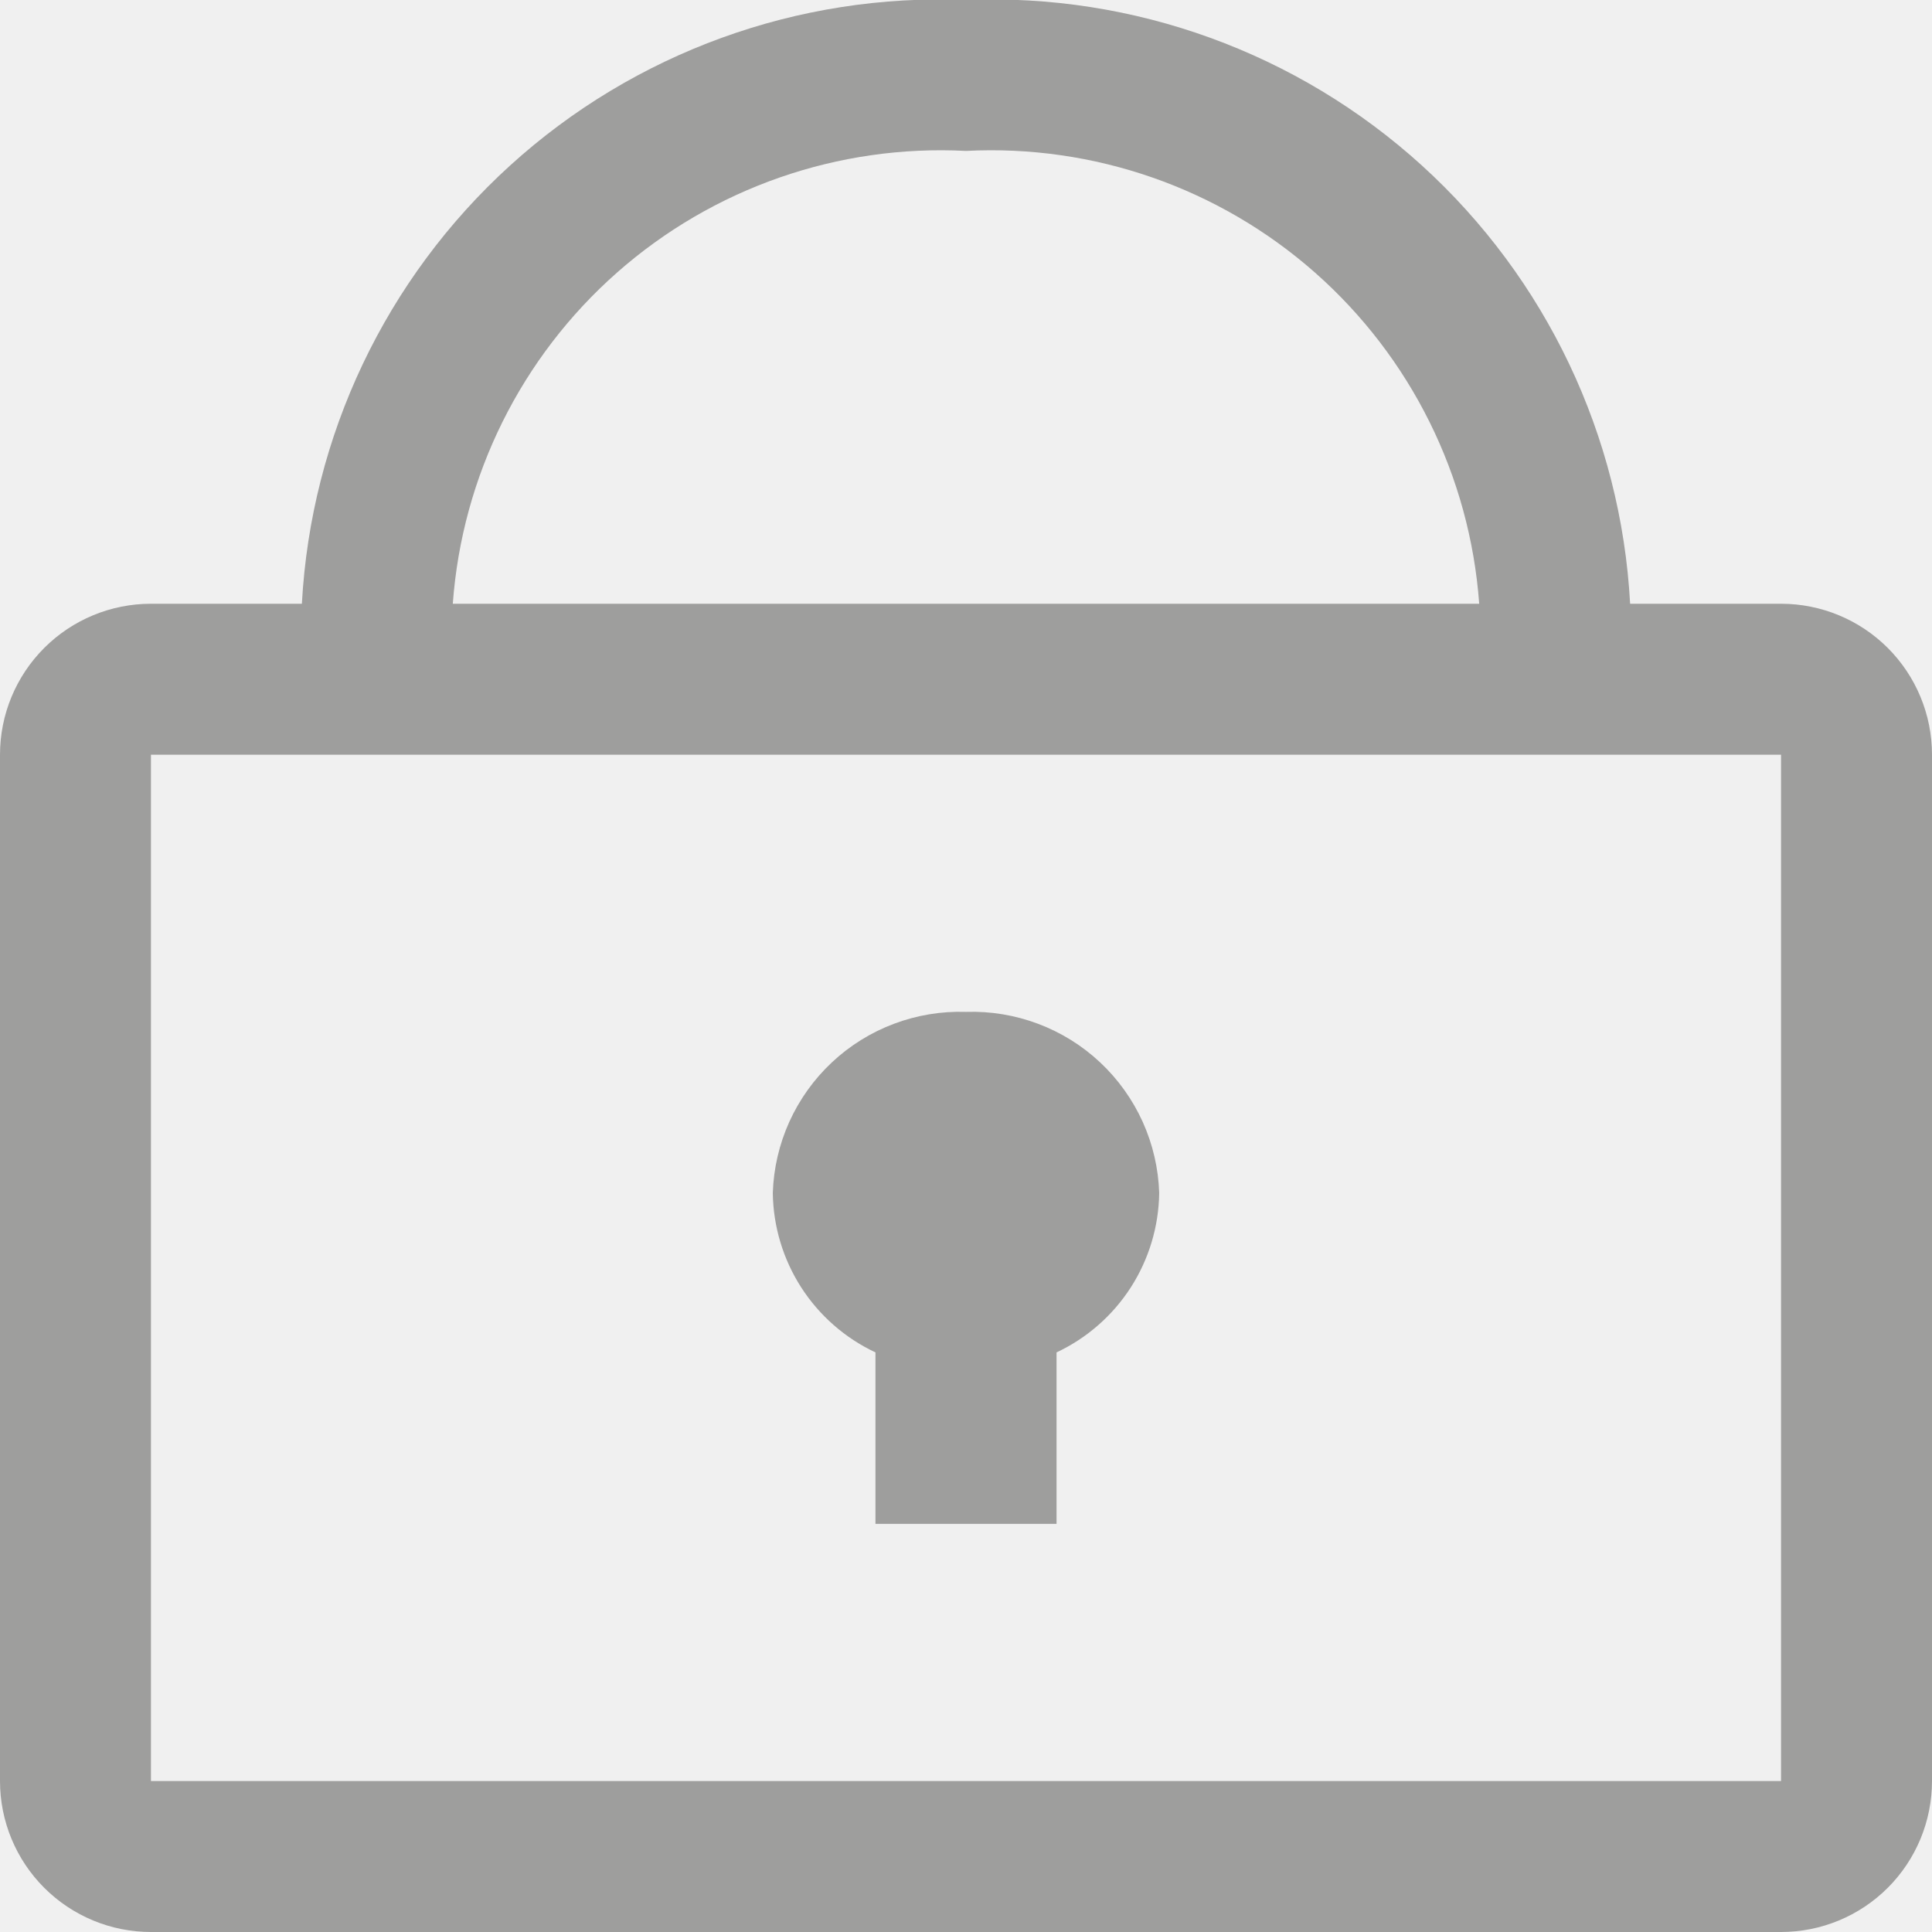
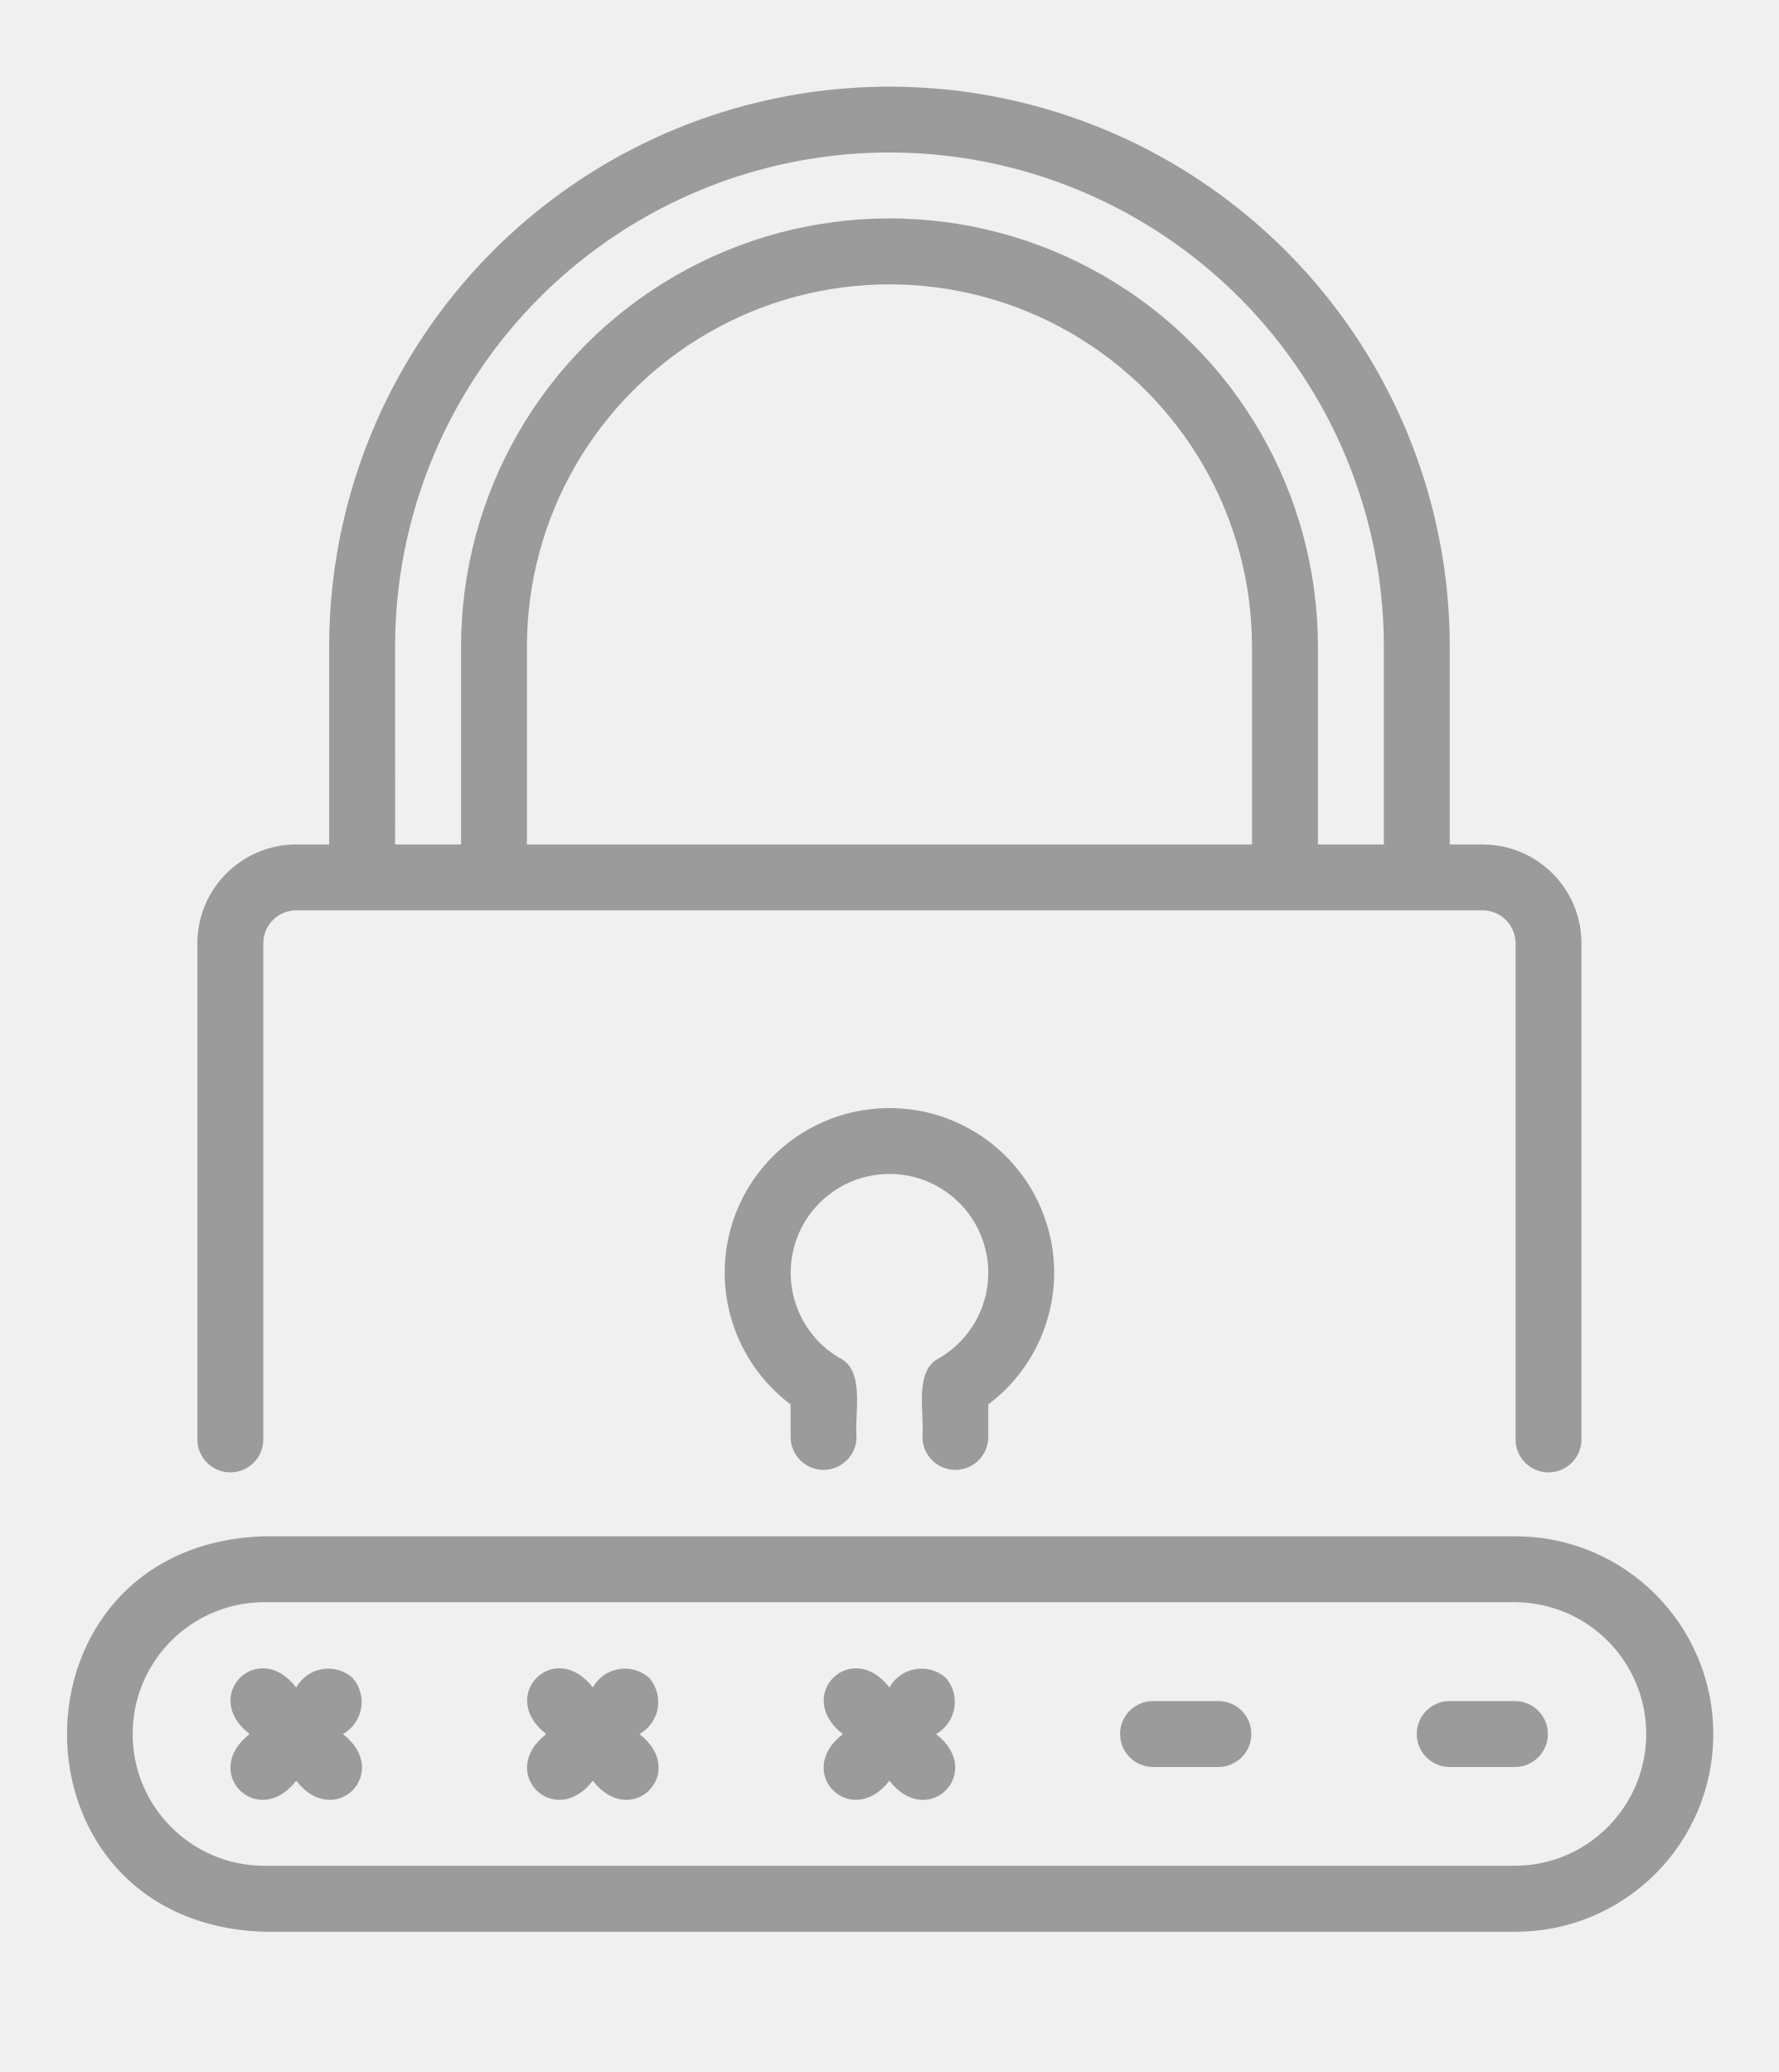
- <svg xmlns="http://www.w3.org/2000/svg" width="60" height="60" viewBox="0 0 60 60" fill="none">
-   <g clip-path="url(#clip0_1532_13)">
-     <path d="M27.188 42V47.325H32.812V42C33.755 41.557 34.553 40.858 35.117 39.983C35.68 39.107 35.986 38.091 36 37.05C35.976 36.287 35.801 35.535 35.487 34.839C35.172 34.144 34.723 33.516 34.166 32.994C33.609 32.471 32.954 32.064 32.239 31.795C31.524 31.526 30.763 31.4 30 31.425C29.237 31.4 28.476 31.526 27.761 31.795C27.046 32.064 26.391 32.471 25.834 32.994C25.277 33.516 24.828 34.144 24.513 34.839C24.199 35.535 24.024 36.287 24 37.05C24.014 38.091 24.32 39.107 24.883 39.983C25.447 40.858 26.245 41.557 27.188 42Z" fill="#9e9e9d" />
-     <path d="M55.312 18.75H50.625C50.343 13.54 48.021 8.652 44.161 5.142C40.3 1.633 35.213 -0.215 30 -2.16728e-05C24.787 -0.215 19.7 1.633 15.839 5.142C11.979 8.652 9.657 13.54 9.375 18.75H4.688C3.444 18.75 2.252 19.244 1.373 20.123C0.494 21.002 0 22.194 0 23.438L0 55.312C0 56.556 0.494 57.748 1.373 58.627C2.252 59.506 3.444 60 4.688 60H55.312C56.556 60 57.748 59.506 58.627 58.627C59.506 57.748 60 56.556 60 55.312V23.438C60 22.194 59.506 21.002 58.627 20.123C57.748 19.244 56.556 18.75 55.312 18.75ZM30 4.687C33.968 4.481 37.859 5.837 40.839 8.466C43.818 11.095 45.649 14.787 45.938 18.75H14.062C14.351 14.787 16.182 11.095 19.161 8.466C22.141 5.837 26.032 4.481 30 4.687ZM55.312 55.312H4.688V23.438H55.312V55.312Z" fill="#9e9e9d" />
+ <svg xmlns="http://www.w3.org/2000/svg" xmlns:xlink="http://www.w3.org/1999/xlink" version="1.1" x="0px" y="0px" width="36.334px" height="42.34px" viewBox="0 0 36.334 42.34" enable-background="new 0 0 36.334 42.34" xml:space="preserve">
+   <g id="Layer_1">
+     <g>
+       <defs>
+         <rect id="SVGID_11_" x="-1940" y="-0.003" width="1920" height="2203.343" />
+       </defs>
+       <clipPath id="SVGID_2_">
+         <use xlink:href="#SVGID_11_" overflow="visible" />
+       </clipPath>
+     </g>
  </g>
-   <defs>
-     <clipPath id="clip0_1532_13">
-       <rect width="60" height="60" fill="white" />
-     </clipPath>
-   </defs>
+   <g id="Layer_2">
+     <path fill="#9C9B9B" d="M4.705,30.087c0.179,0,0.35-0.07,0.477-0.197c0.126-0.126,0.197-0.298,0.197-0.476V19.276   c0.001-0.372,0.302-0.674,0.673-0.674h24.237c0.372,0,0.674,0.302,0.674,0.674v10.138c0,0.372,0.302,0.673,0.673,0.673   c0.372,0,0.673-0.301,0.673-0.673V19.276c0-1.116-0.903-2.018-2.02-2.02h-0.671v-4.04c0-4.089-2.183-7.868-5.724-9.913   c-3.542-2.043-7.904-2.043-11.446,0c-3.541,2.045-5.723,5.824-5.723,9.913v4.04H6.052c-1.114,0.002-2.018,0.904-2.02,2.02v10.138   c0,0.178,0.072,0.35,0.198,0.476C4.356,30.017,4.526,30.087,4.705,30.087L4.705,30.087z M25.578,17.256H10.765v-4.04   c0-2.646,1.412-5.09,3.703-6.413c2.291-1.323,5.116-1.323,7.407,0c2.291,1.323,3.703,3.767,3.703,6.413V17.256z M8.072,13.216   c0-3.609,1.926-6.942,5.05-8.746c3.124-1.805,6.974-1.805,10.1,0c3.124,1.804,5.05,5.139,5.05,8.746v4.04h-1.347v-4.04   c0-3.127-1.668-6.016-4.376-7.58c-2.709-1.564-6.045-1.564-8.753,0c-2.709,1.564-4.377,4.452-4.377,7.58v4.04H8.073L8.072,13.216z" />
+     <path fill="#9C9B9B" d="M20.19,29.374v-0.675c1.158-0.87,1.632-2.382,1.173-3.757c-0.458-1.374-1.744-2.299-3.192-2.299   c-1.447,0-2.734,0.925-3.193,2.299c-0.458,1.375,0.016,2.887,1.174,3.757v0.675c0.007,0.367,0.307,0.662,0.674,0.662   c0.365,0,0.666-0.295,0.673-0.662c-0.047-0.468,0.183-1.36-0.338-1.621v0.002c-0.79-0.458-1.175-1.389-0.938-2.271   c0.237-0.882,1.035-1.495,1.949-1.495c0.912,0,1.712,0.613,1.949,1.495c0.238,0.882-0.148,1.813-0.939,2.271   c-0.52,0.261-0.291,1.153-0.338,1.621l0.001-0.002c0.007,0.367,0.308,0.662,0.674,0.662C19.885,30.036,20.184,29.74,20.19,29.374" />
+     <path fill="#9C9B9B" d="M30.962,31.394H5.378c-5.339,0.187-5.351,7.888,0,8.08h25.584c2.232,0,4.04-1.808,4.04-4.04   C35.002,33.204,33.194,31.394,30.962,31.394 M30.962,38.126H5.378c-1.476-0.013-2.668-1.215-2.668-2.693s1.192-2.68,2.668-2.693   h25.584c1.479,0.013,2.67,1.215,2.67,2.693S32.44,38.114,30.962,38.126" />
+     <path fill="#9C9B9B" d="M7.201,34.284c-0.17-0.15-0.398-0.214-0.621-0.175c-0.224,0.037-0.418,0.175-0.528,0.374   C5.27,33.469,4.087,34.651,5.1,35.435c-1.015,0.783,0.168,1.965,0.952,0.953c0.782,1.013,1.965-0.168,0.953-0.953v-0.001   c0.198-0.11,0.334-0.305,0.373-0.527C7.416,34.683,7.352,34.454,7.201,34.284" />
+     <path fill="#9C9B9B" d="M13.261,34.284c-0.17-0.15-0.398-0.214-0.623-0.175c-0.222,0.037-0.416,0.175-0.526,0.374   c-0.782-1.014-1.964,0.168-0.952,0.952c-1.015,0.783,0.168,1.965,0.952,0.953c0.782,1.013,1.965-0.168,0.952-0.953v-0.001   c0.197-0.11,0.336-0.305,0.374-0.527C13.475,34.683,13.411,34.454,13.261,34.284z" />
+     <path fill="#9C9B9B" d="M19.321,34.284c-0.17-0.15-0.399-0.214-0.623-0.175c-0.223,0.037-0.417,0.175-0.527,0.374   c-0.782-1.014-1.964,0.168-0.952,0.952c-1.014,0.783,0.168,1.965,0.952,0.953c0.783,1.013,1.965-0.168,0.953-0.953v-0.001   c0.197-0.11,0.335-0.305,0.372-0.527C19.535,34.683,19.471,34.454,19.321,34.284" />
+     <path fill="#9C9B9B" d="M24.904,34.76h-1.347c-0.372,0-0.674,0.301-0.674,0.673c0,0.372,0.302,0.674,0.674,0.674h1.347   c0.367-0.007,0.66-0.307,0.66-0.674C25.564,35.066,25.271,34.767,24.904,34.76" />
+     <path fill="#9C9B9B" d="M30.962,34.76h-1.345c-0.372,0-0.673,0.301-0.673,0.673c0,0.372,0.301,0.674,0.673,0.674h1.347h-0.002   c0.367-0.007,0.661-0.307,0.661-0.674C31.623,35.066,31.329,34.767,30.962,34.76" />
+   </g>
</svg>
